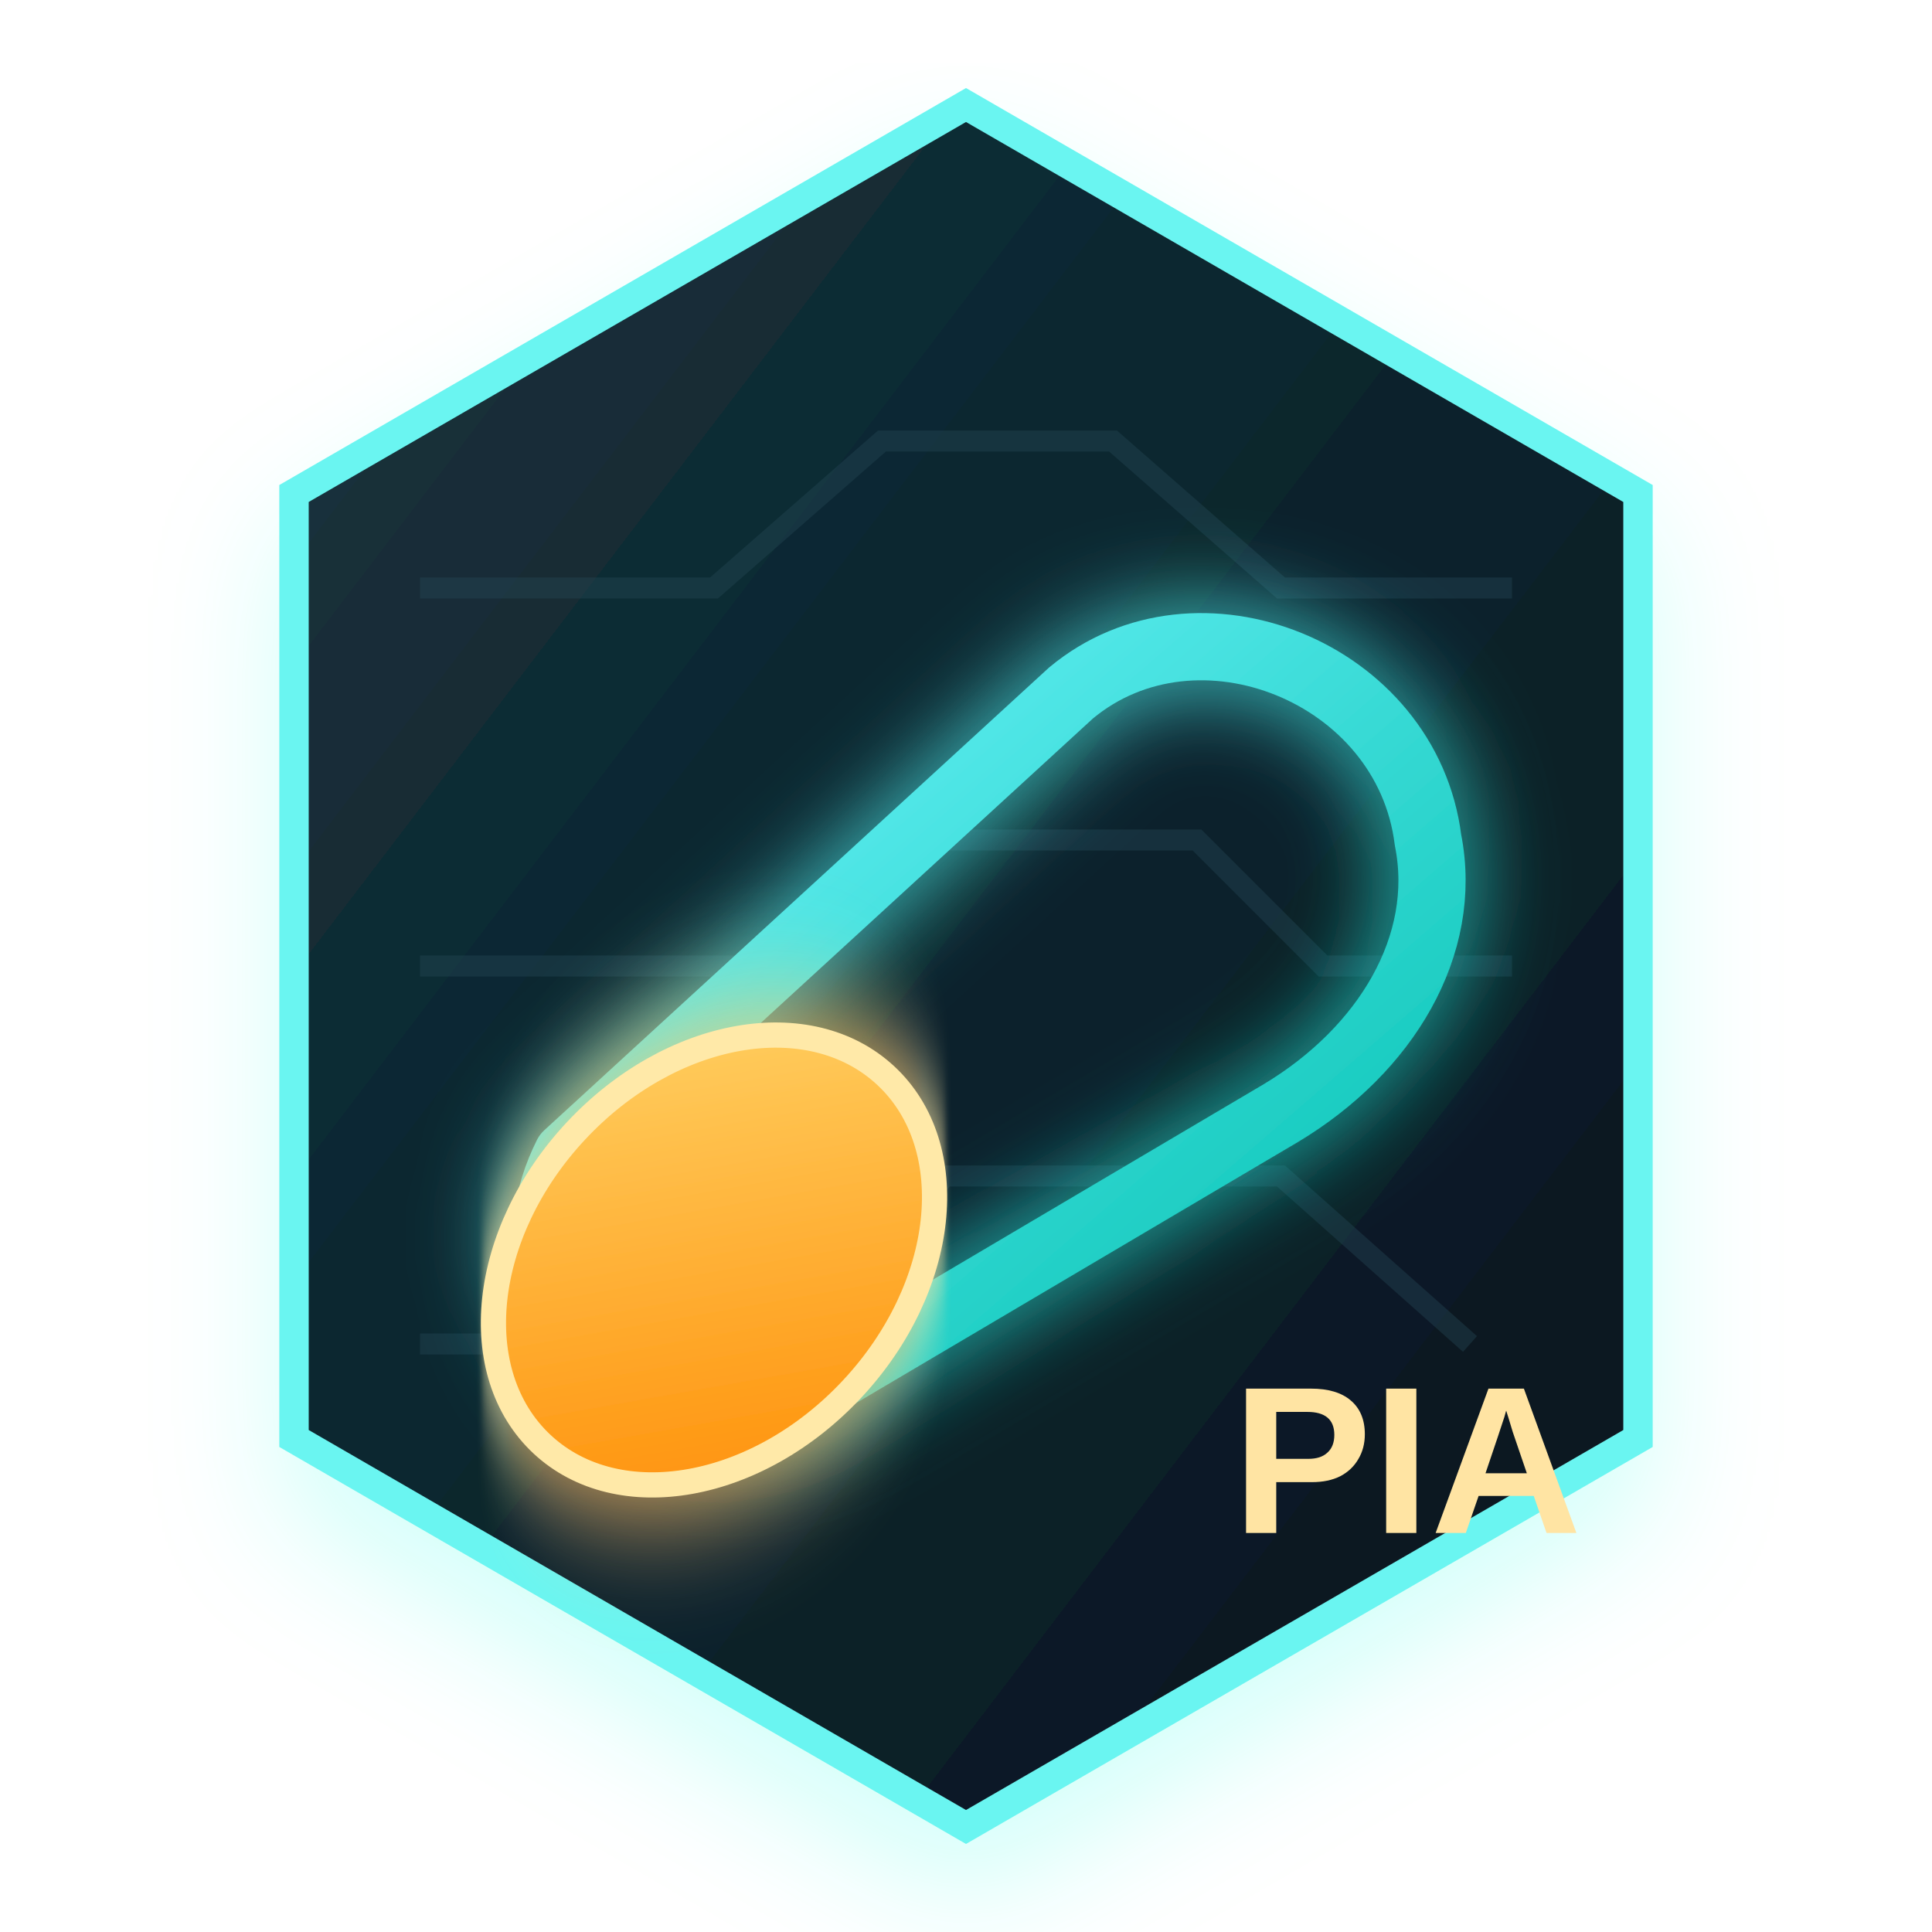
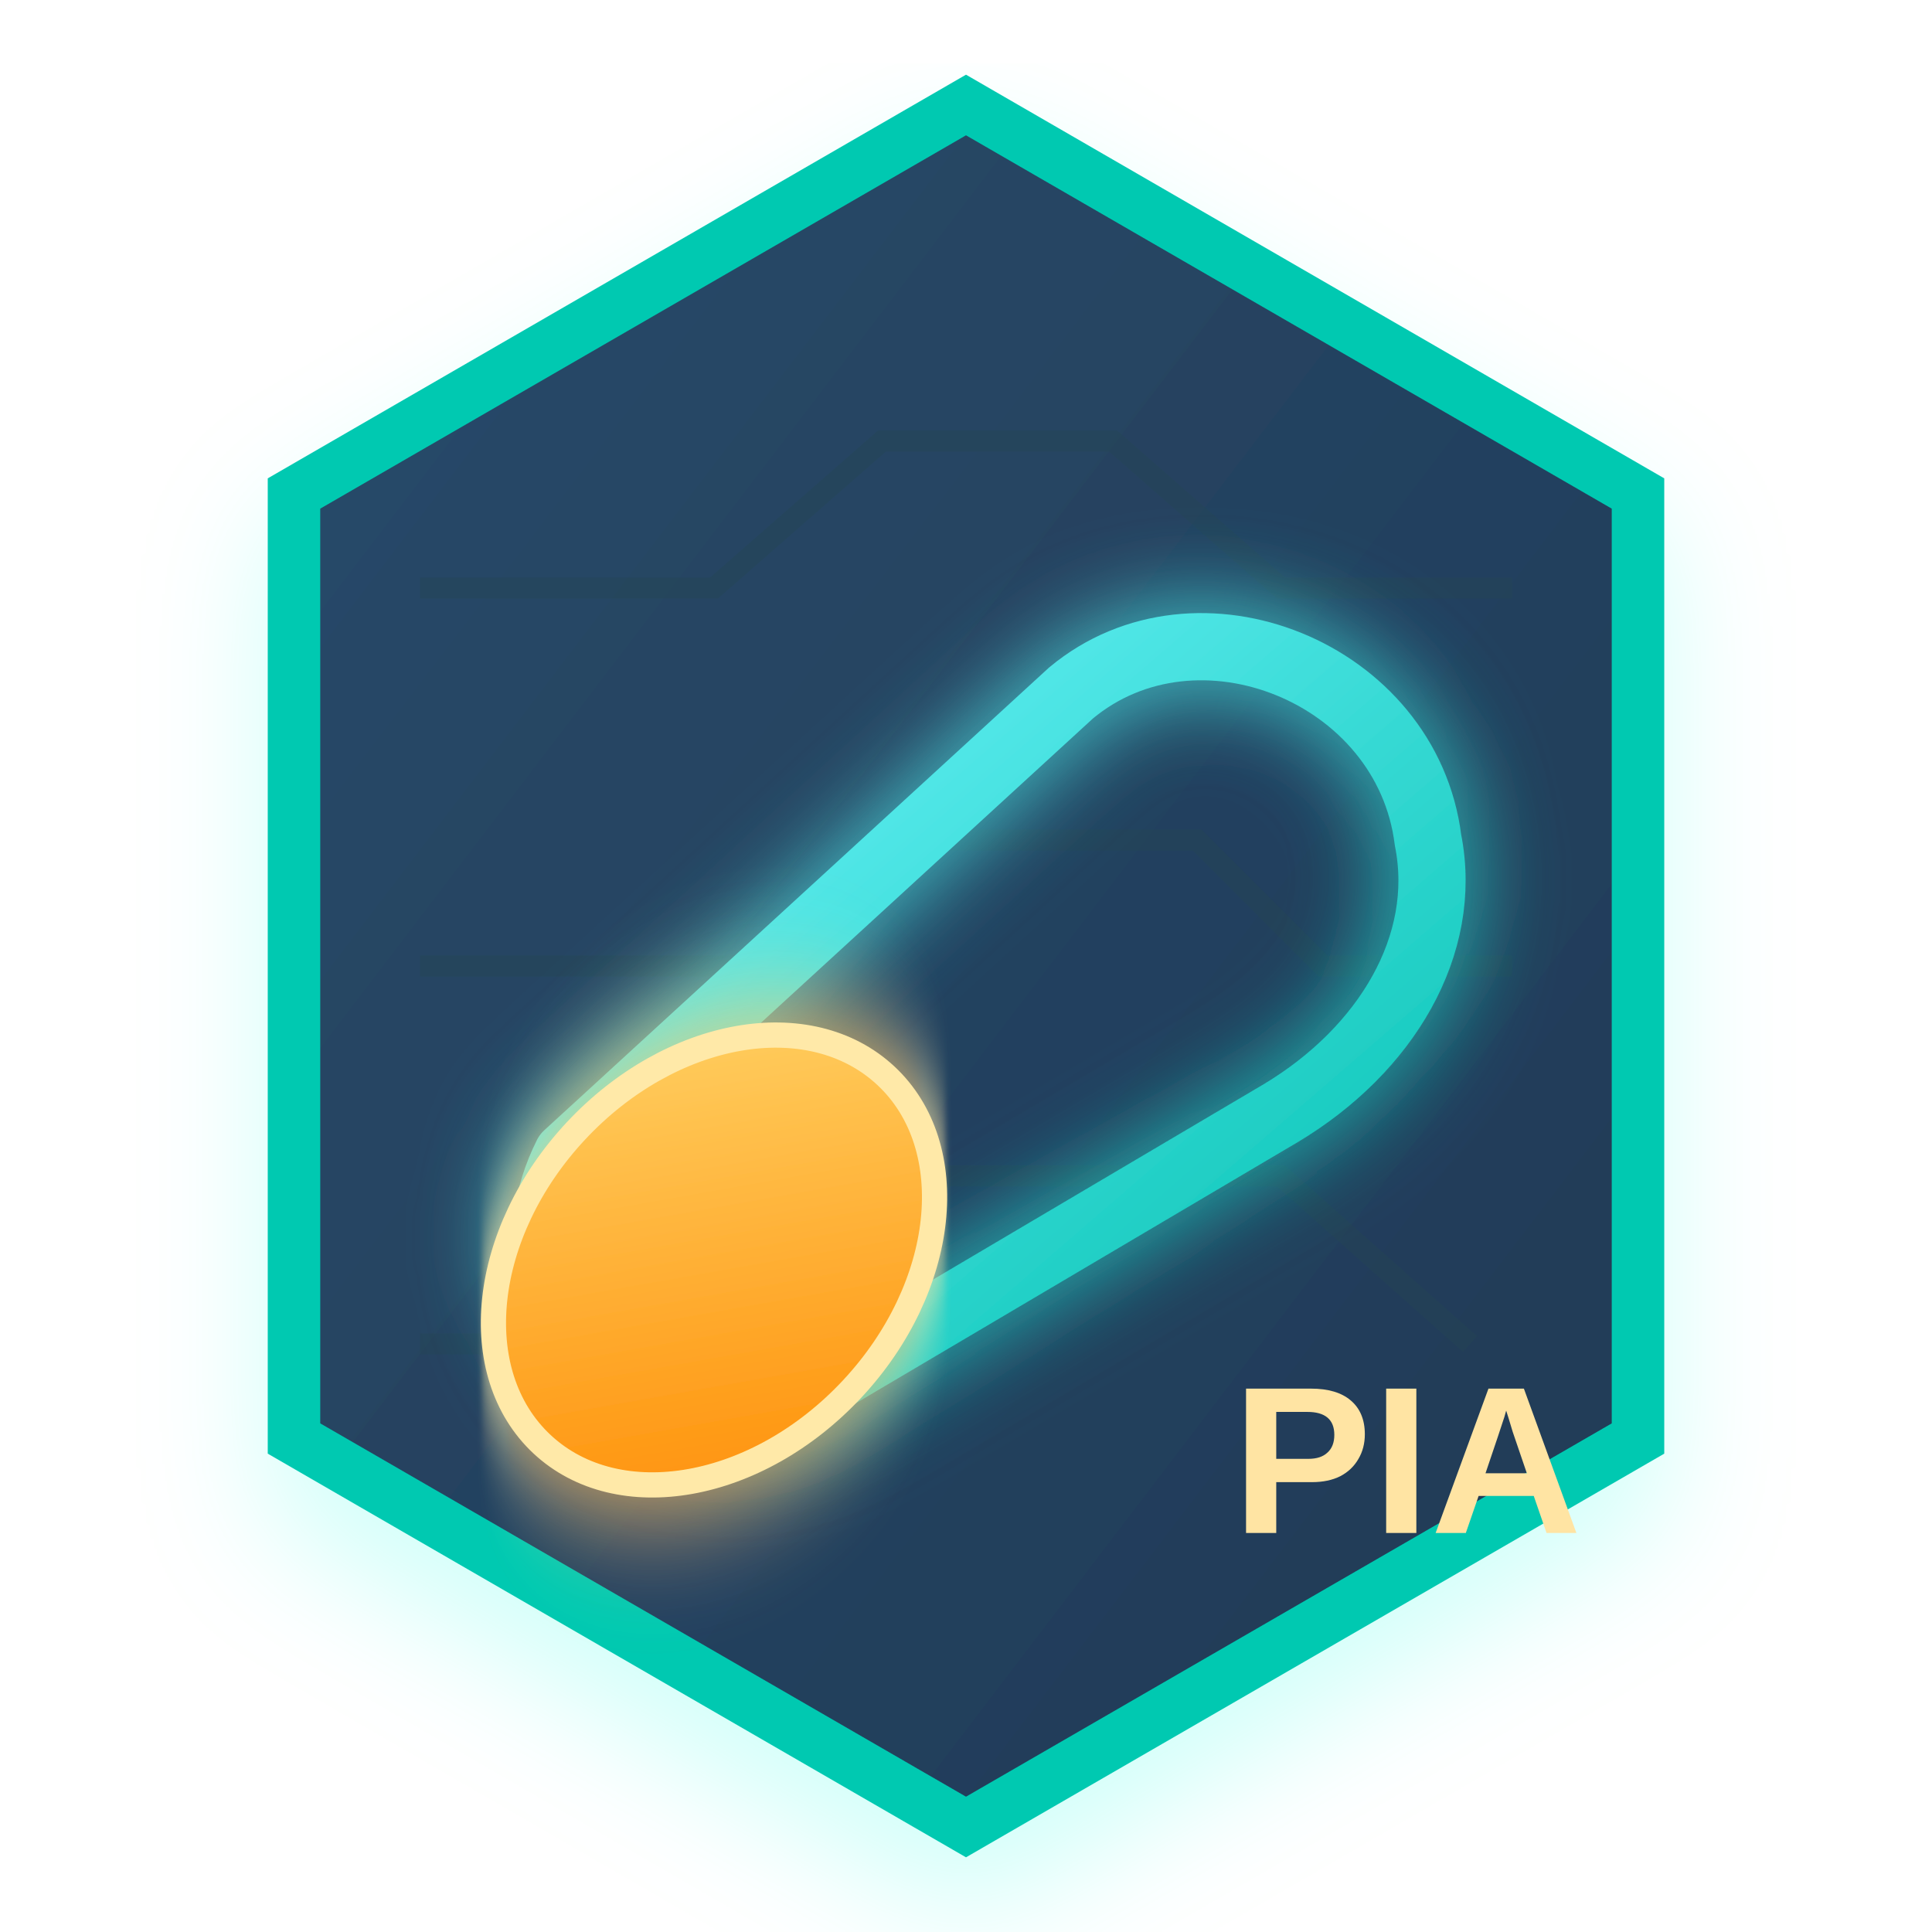
<svg xmlns="http://www.w3.org/2000/svg" width="92" height="92" viewBox="0 0 92 92" role="img" aria-label="Digitise PIA UG Duct">
  <defs>
    <linearGradient id="bg" x1="0" y1="0" x2="1" y2="1">
-       <stop offset="0" stop-color="#082A34" />
-       <stop offset="1" stop-color="#020812" />
+       <stop offset="0" stop-color="#2A4A6A" />
+       <stop offset="1" stop-color="#1E3A55" />
    </linearGradient>
    <linearGradient id="cyan" x1="0" y1="0" x2="1" y2="1">
      <stop offset="0" stop-color="#73F7FF" />
      <stop offset="1" stop-color="#00BFAE" />
    </linearGradient>
    <linearGradient id="orange" x1="0" y1="0" x2="1" y2="1">
      <stop offset="0" stop-color="#FFD66B" />
      <stop offset="1" stop-color="#FF8A00" />
    </linearGradient>
    <filter id="glow" x="-40%" y="-40%" width="180%" height="180%">
      <feGaussianBlur stdDeviation="2.2" result="b" />
      <feMerge>
        <feMergeNode in="b" />
        <feMergeNode in="SourceGraphic" />
      </feMerge>
    </filter>
    <filter id="soft" x="-20%" y="-20%" width="140%" height="140%">
      <feDropShadow dx="0" dy="3" stdDeviation="3" flood-color="#00FFE0" flood-opacity="0.18" />
    </filter>
    <style>
-       .tile{fill:url(#bg);stroke:#64F5F0;stroke-width:1.4;opacity:.95;filter:url(#soft)}
+       .tile{fill:url(#bg);stroke:#00C9B1;stroke-width:2.5;opacity:1;filter:url(#soft)}
      .map{fill:none;stroke:#234653;stroke-width:1;opacity:.42}
      .c{fill:none;stroke:url(#cyan);stroke-width:3.2;stroke-linecap:round;stroke-linejoin:round;filter:url(#glow)}
      .ct{fill:url(#cyan);stroke:#DFFFFF;stroke-width:1.2;filter:url(#glow)}
      .o{fill:none;stroke:url(#orange);stroke-width:3.2;stroke-linecap:round;stroke-linejoin:round;filter:url(#glow)}
      .ot{fill:url(#orange);stroke:#FFE9A8;stroke-width:1.2;filter:url(#glow)}
      .w{fill:none;stroke:#EAFBFF;stroke-width:2.6;stroke-linecap:round;stroke-linejoin:round}
      .dot{fill:#EAFBFF;stroke:#AFFFF8;stroke-width:1.6;filter:url(#glow)}
      .txt{font-family:Arial, Helvetica, sans-serif;font-size:15px;font-weight:700;fill:#FFE4A3;text-anchor:middle}
    </style>
  </defs>
  <polygon class="tile" points="46,5 78,23.5 78,68.5 46,87 14,68.5 14,23.5" />
  <path class="map" d="M20 28h14l8-7h11l8 7h11M20 46h16l7-6h14l6 6h9M20 64h18l7-8h16l9 8" />
  <path class="c" d="M27 55l24-22c6-5 16-1 17 7 1 5-2 10-7 13L39 66c-7 4-16-3-12-11z" />
  <ellipse class="ot" cx="34" cy="60" rx="9" ry="12" transform="rotate(43 34 60)" />
  <text class="txt" x="67" y="73" style="font-size:10px">PIA</text>
</svg>
